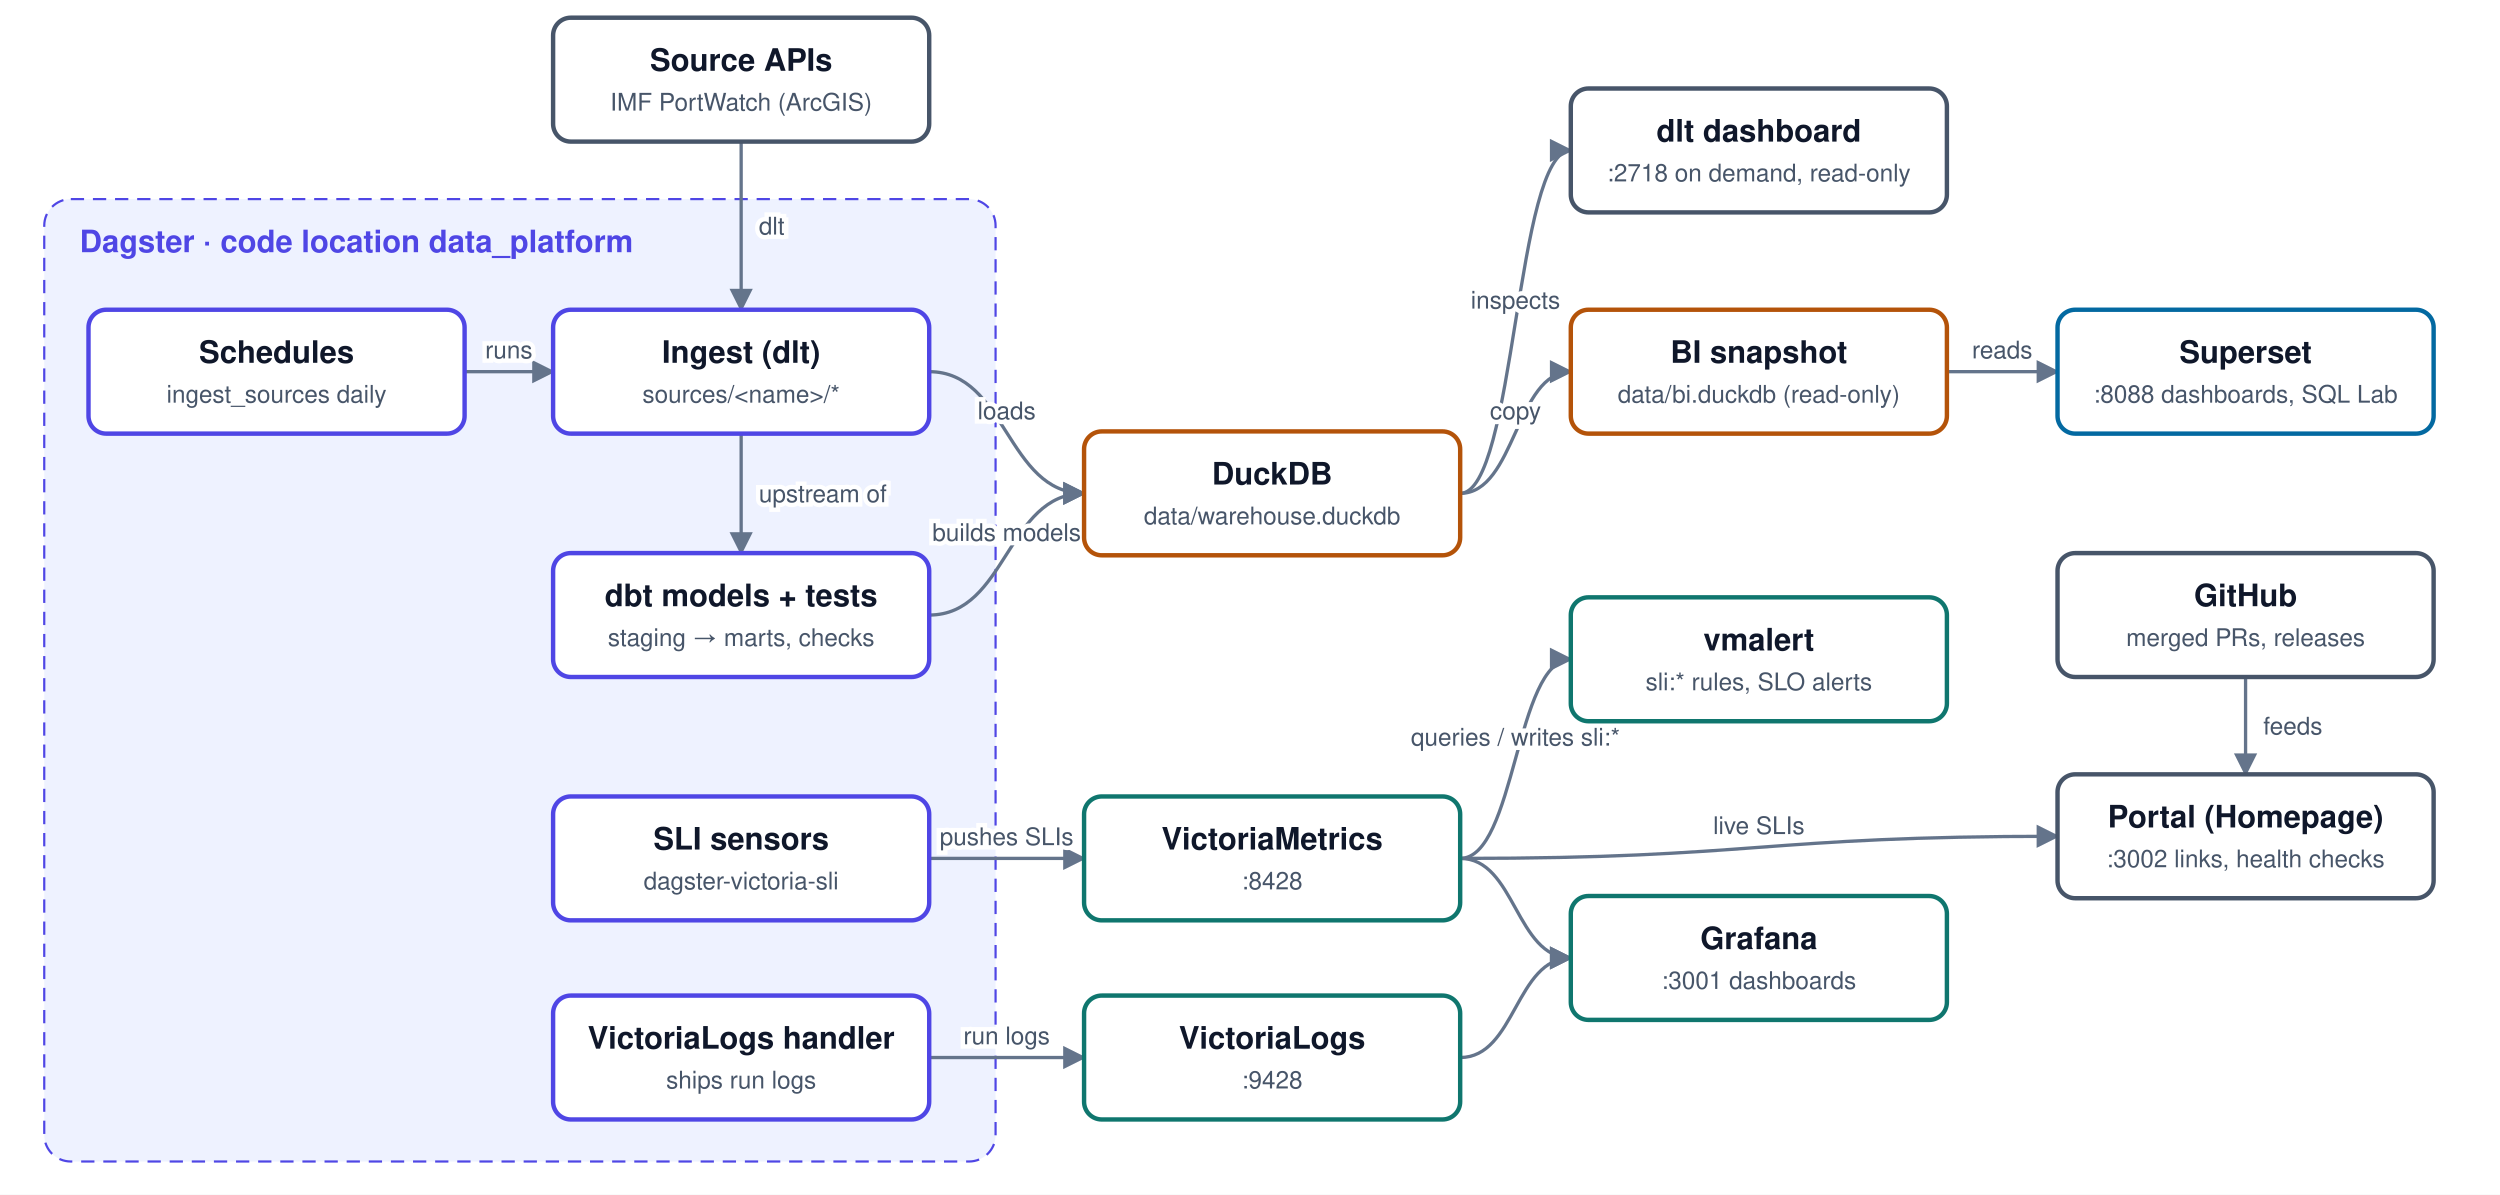
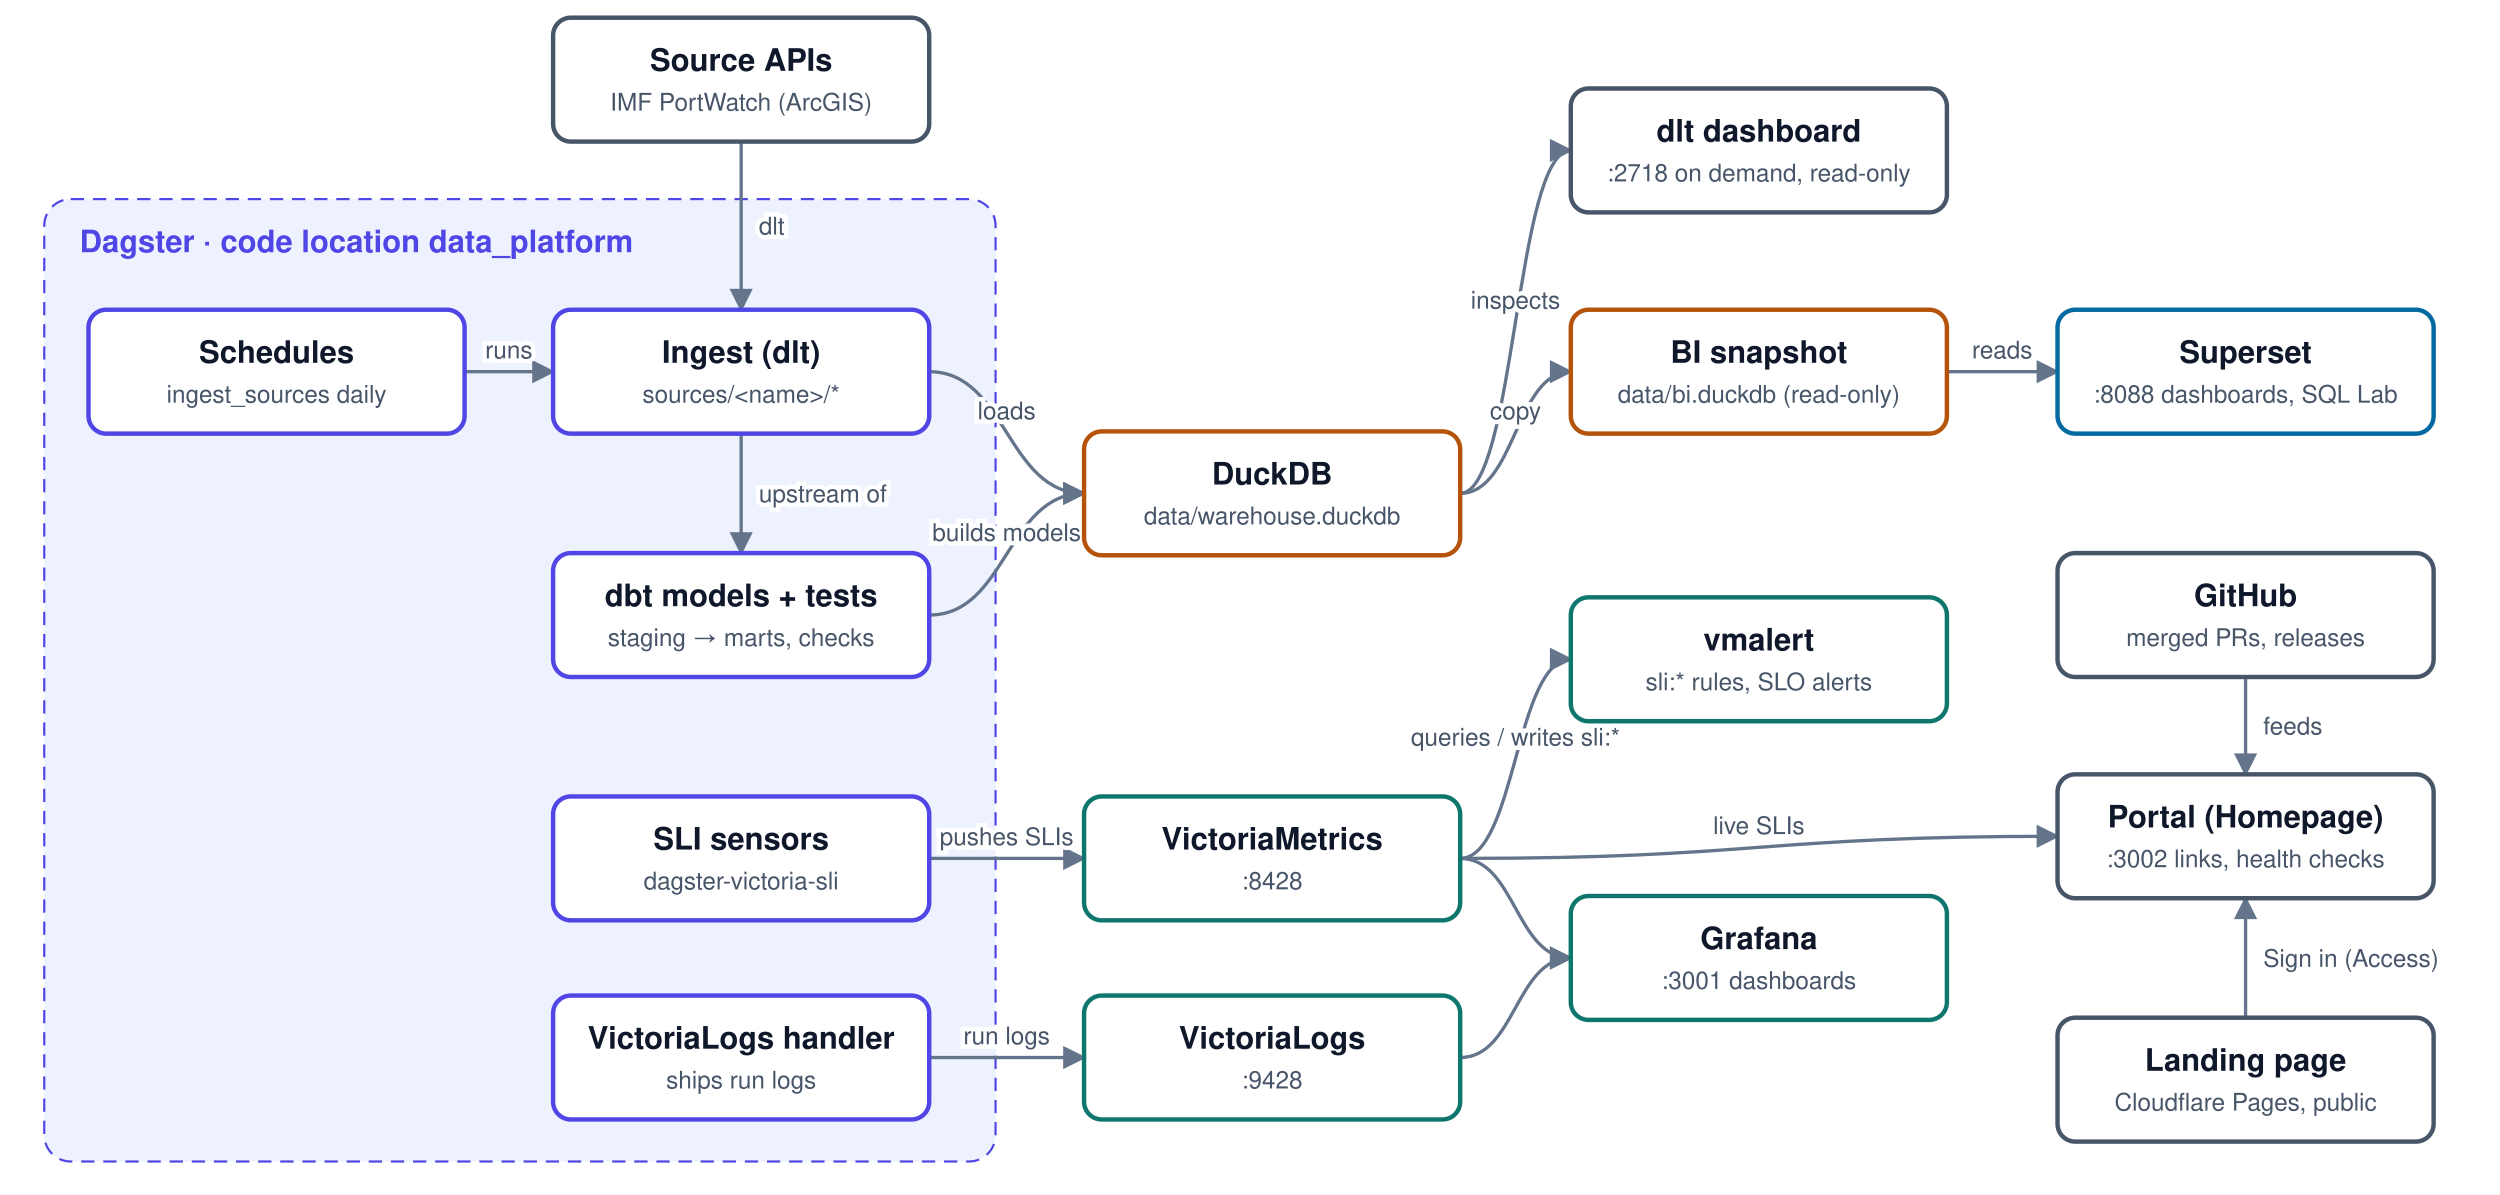
<svg xmlns="http://www.w3.org/2000/svg" viewBox="0 0 1130 540" width="1130" height="540" font-family="-apple-system, Segoe UI, Helvetica, Arial, sans-serif">
  <rect width="1130" height="540" fill="#ffffff" />
  <defs>
    <marker id="arrow" viewBox="0 0 10 10" refX="9" refY="5" markerWidth="7" markerHeight="7" orient="auto">
      <path d="M0,0L10,5L0,10z" fill="#64748b" />
    </marker>
  </defs>
  <rect x="20" y="90" width="430" height="435" rx="12" fill="#eef2ff" stroke="#4f46e5" stroke-dasharray="6 4" />
  <text x="36" y="114" font-size="14" font-weight="600" fill="#4f46e5">Dagster · code location data_platform</text>
  <g>
    <path d="M660,223C685,223,685,68,710,68" fill="none" stroke="#64748b" stroke-width="1.5" marker-end="url(#arrow)" />
    <text x="685" y="139.5" font-size="11" fill="#475569" text-anchor="middle" paint-order="stroke" stroke="#ffffff" stroke-width="4">inspects</text>
    <path d="M660,388C795,388,795,378,930,378" fill="none" stroke="#64748b" stroke-width="1.5" marker-end="url(#arrow)" />
    <text x="795" y="377" font-size="11" fill="#475569" text-anchor="middle" paint-order="stroke" stroke="#ffffff" stroke-width="4">live SLIs</text>
    <path d="M1015,306C1015,328,1015,328,1015,350" fill="none" stroke="#64748b" stroke-width="1.5" marker-end="url(#arrow)" />
    <text x="1023" y="332" font-size="11" fill="#475569" text-anchor="start" paint-order="stroke" stroke="#ffffff" stroke-width="4">feeds</text>
+     <path d="M1015,460C1015,433,1015,433,1015,406" fill="none" stroke="#64748b" stroke-width="1.5" marker-end="url(#arrow)" />
+     <text x="1023" y="437" font-size="11" fill="#475569" text-anchor="start" paint-order="stroke" stroke="#ffffff" stroke-width="4">Sign in (Access)</text>
    <path d="M335,64C335,102,335,102,335,140" fill="none" stroke="#64748b" stroke-width="1.5" marker-end="url(#arrow)" />
    <text x="343" y="106" font-size="11" fill="#475569" text-anchor="start" paint-order="stroke" stroke="#ffffff" stroke-width="4">dlt</text>
    <path d="M660,223C685,223,685,168,710,168" fill="none" stroke="#64748b" stroke-width="1.5" marker-end="url(#arrow)" />
    <text x="685" y="189.5" font-size="11" fill="#475569" text-anchor="middle" paint-order="stroke" stroke="#ffffff" stroke-width="4">copy</text>
    <path d="M880,168C905,168,905,168,930,168" fill="none" stroke="#64748b" stroke-width="1.5" marker-end="url(#arrow)" />
    <text x="905" y="162" font-size="11" fill="#475569" text-anchor="middle" paint-order="stroke" stroke="#ffffff" stroke-width="4">reads</text>
    <path d="M210,168C230,168,230,168,250,168" fill="none" stroke="#64748b" stroke-width="1.5" marker-end="url(#arrow)" />
    <text x="230" y="162" font-size="11" fill="#475569" text-anchor="middle" paint-order="stroke" stroke="#ffffff" stroke-width="4">runs</text>
    <path d="M335,196C335,223,335,223,335,250" fill="none" stroke="#64748b" stroke-width="1.5" marker-end="url(#arrow)" />
    <text x="343" y="227" font-size="11" fill="#475569" text-anchor="start" paint-order="stroke" stroke="#ffffff" stroke-width="4">upstream of</text>
    <path d="M420,168C455,168,455,223,490,223" fill="none" stroke="#64748b" stroke-width="1.5" marker-end="url(#arrow)" />
    <text x="455" y="189.5" font-size="11" fill="#475569" text-anchor="middle" paint-order="stroke" stroke="#ffffff" stroke-width="4">loads</text>
    <path d="M420,278C455,278,455,223,490,223" fill="none" stroke="#64748b" stroke-width="1.5" marker-end="url(#arrow)" />
    <text x="455" y="244.5" font-size="11" fill="#475569" text-anchor="middle" paint-order="stroke" stroke="#ffffff" stroke-width="4">builds models</text>
    <path d="M420,388C455,388,455,388,490,388" fill="none" stroke="#64748b" stroke-width="1.5" marker-end="url(#arrow)" />
    <text x="455" y="382" font-size="11" fill="#475569" text-anchor="middle" paint-order="stroke" stroke="#ffffff" stroke-width="4">pushes SLIs</text>
    <path d="M420,478C455,478,455,478,490,478" fill="none" stroke="#64748b" stroke-width="1.5" marker-end="url(#arrow)" />
    <text x="455" y="472" font-size="11" fill="#475569" text-anchor="middle" paint-order="stroke" stroke="#ffffff" stroke-width="4">run logs</text>
    <path d="M660,388C685,388,685,298,710,298" fill="none" stroke="#64748b" stroke-width="1.5" marker-end="url(#arrow)" />
    <text x="685" y="337" font-size="11" fill="#475569" text-anchor="middle" paint-order="stroke" stroke="#ffffff" stroke-width="4">queries / writes sli:*</text>
    <path d="M660,388C685,388,685,433,710,433" fill="none" stroke="#64748b" stroke-width="1.5" marker-end="url(#arrow)" />
    <path d="M660,478C685,478,685,433,710,433" fill="none" stroke="#64748b" stroke-width="1.5" marker-end="url(#arrow)" />
  </g>
  <g>
    <g transform="translate(40,140)">
      <rect width="170" height="56" rx="8" fill="#ffffff" stroke="#4f46e5" stroke-width="2" />
      <text x="85" y="24" text-anchor="middle" font-size="14" font-weight="600" fill="#0f172a">Schedules</text>
      <text x="85" y="42" text-anchor="middle" font-size="11" fill="#475569">ingest_sources daily</text>
    </g>
    <g transform="translate(250,140)">
      <rect width="170" height="56" rx="8" fill="#ffffff" stroke="#4f46e5" stroke-width="2" />
      <text x="85" y="24" text-anchor="middle" font-size="14" font-weight="600" fill="#0f172a">Ingest (dlt)</text>
      <text x="85" y="42" text-anchor="middle" font-size="11" fill="#475569">sources/&lt;name&gt;/*</text>
    </g>
    <g transform="translate(250,250)">
      <rect width="170" height="56" rx="8" fill="#ffffff" stroke="#4f46e5" stroke-width="2" />
      <text x="85" y="24" text-anchor="middle" font-size="14" font-weight="600" fill="#0f172a">dbt models + tests</text>
      <text x="85" y="42" text-anchor="middle" font-size="11" fill="#475569">staging → marts, checks</text>
    </g>
    <g transform="translate(250,360)">
      <rect width="170" height="56" rx="8" fill="#ffffff" stroke="#4f46e5" stroke-width="2" />
      <text x="85" y="24" text-anchor="middle" font-size="14" font-weight="600" fill="#0f172a">SLI sensors</text>
      <text x="85" y="42" text-anchor="middle" font-size="11" fill="#475569">dagster-victoria-sli</text>
    </g>
    <g transform="translate(250,450)">
      <rect width="170" height="56" rx="8" fill="#ffffff" stroke="#4f46e5" stroke-width="2" />
      <text x="85" y="24" text-anchor="middle" font-size="14" font-weight="600" fill="#0f172a">VictoriaLogs handler</text>
      <text x="85" y="42" text-anchor="middle" font-size="11" fill="#475569">ships run logs</text>
    </g>
    <g transform="translate(490,195)">
      <rect width="170" height="56" rx="8" fill="#ffffff" stroke="#b45309" stroke-width="2" />
      <text x="85" y="24" text-anchor="middle" font-size="14" font-weight="600" fill="#0f172a">DuckDB</text>
      <text x="85" y="42" text-anchor="middle" font-size="11" fill="#475569">data/warehouse.duckdb</text>
    </g>
    <g transform="translate(490,360)">
      <rect width="170" height="56" rx="8" fill="#ffffff" stroke="#0f766e" stroke-width="2" />
      <text x="85" y="24" text-anchor="middle" font-size="14" font-weight="600" fill="#0f172a">VictoriaMetrics</text>
      <text x="85" y="42" text-anchor="middle" font-size="11" fill="#475569">:8428</text>
    </g>
    <g transform="translate(490,450)">
      <rect width="170" height="56" rx="8" fill="#ffffff" stroke="#0f766e" stroke-width="2" />
      <text x="85" y="24" text-anchor="middle" font-size="14" font-weight="600" fill="#0f172a">VictoriaLogs</text>
      <text x="85" y="42" text-anchor="middle" font-size="11" fill="#475569">:9428</text>
    </g>
    <g transform="translate(710,270)">
      <rect width="170" height="56" rx="8" fill="#ffffff" stroke="#0f766e" stroke-width="2" />
      <text x="85" y="24" text-anchor="middle" font-size="14" font-weight="600" fill="#0f172a">vmalert</text>
      <text x="85" y="42" text-anchor="middle" font-size="11" fill="#475569">sli:* rules, SLO alerts</text>
    </g>
    <g transform="translate(710,405)">
      <rect width="170" height="56" rx="8" fill="#ffffff" stroke="#0f766e" stroke-width="2" />
      <text x="85" y="24" text-anchor="middle" font-size="14" font-weight="600" fill="#0f172a">Grafana</text>
      <text x="85" y="42" text-anchor="middle" font-size="11" fill="#475569">:3001 dashboards</text>
    </g>
    <g transform="translate(250,8)">
      <rect width="170" height="56" rx="8" fill="#ffffff" stroke="#475569" stroke-width="2" />
      <text x="85" y="24" text-anchor="middle" font-size="14" font-weight="600" fill="#0f172a">Source APIs</text>
      <text x="85" y="42" text-anchor="middle" font-size="11" fill="#475569">IMF PortWatch (ArcGIS)</text>
    </g>
    <g transform="translate(710,40)">
      <rect width="170" height="56" rx="8" fill="#ffffff" stroke="#475569" stroke-width="2" />
      <text x="85" y="24" text-anchor="middle" font-size="14" font-weight="600" fill="#0f172a">dlt dashboard</text>
      <text x="85" y="42" text-anchor="middle" font-size="11" fill="#475569">:2718 on demand, read-only</text>
    </g>
    <g transform="translate(710,140)">
      <rect width="170" height="56" rx="8" fill="#ffffff" stroke="#b45309" stroke-width="2" />
      <text x="85" y="24" text-anchor="middle" font-size="14" font-weight="600" fill="#0f172a">BI snapshot</text>
      <text x="85" y="42" text-anchor="middle" font-size="11" fill="#475569">data/bi.duckdb (read-only)</text>
    </g>
    <g transform="translate(930,140)">
      <rect width="170" height="56" rx="8" fill="#ffffff" stroke="#0369a1" stroke-width="2" />
      <text x="85" y="24" text-anchor="middle" font-size="14" font-weight="600" fill="#0f172a">Superset</text>
      <text x="85" y="42" text-anchor="middle" font-size="11" fill="#475569">:8088 dashboards, SQL Lab</text>
    </g>
    <g transform="translate(930,250)">
      <rect width="170" height="56" rx="8" fill="#ffffff" stroke="#475569" stroke-width="2" />
      <text x="85" y="24" text-anchor="middle" font-size="14" font-weight="600" fill="#0f172a">GitHub</text>
      <text x="85" y="42" text-anchor="middle" font-size="11" fill="#475569">merged PRs, releases</text>
    </g>
    <g transform="translate(930,350)">
      <rect width="170" height="56" rx="8" fill="#ffffff" stroke="#475569" stroke-width="2" />
      <text x="85" y="24" text-anchor="middle" font-size="14" font-weight="600" fill="#0f172a">Portal (Homepage)</text>
      <text x="85" y="42" text-anchor="middle" font-size="11" fill="#475569">:3002 links, health checks</text>
    </g>
+     <g transform="translate(930,460)">
+       <rect width="170" height="56" rx="8" fill="#ffffff" stroke="#475569" stroke-width="2" />
+       <text x="85" y="24" text-anchor="middle" font-size="14" font-weight="600" fill="#0f172a">Landing page</text>
+       <text x="85" y="42" text-anchor="middle" font-size="11" fill="#475569">Cloudflare Pages, public</text>
+     </g>
  </g>
</svg>
